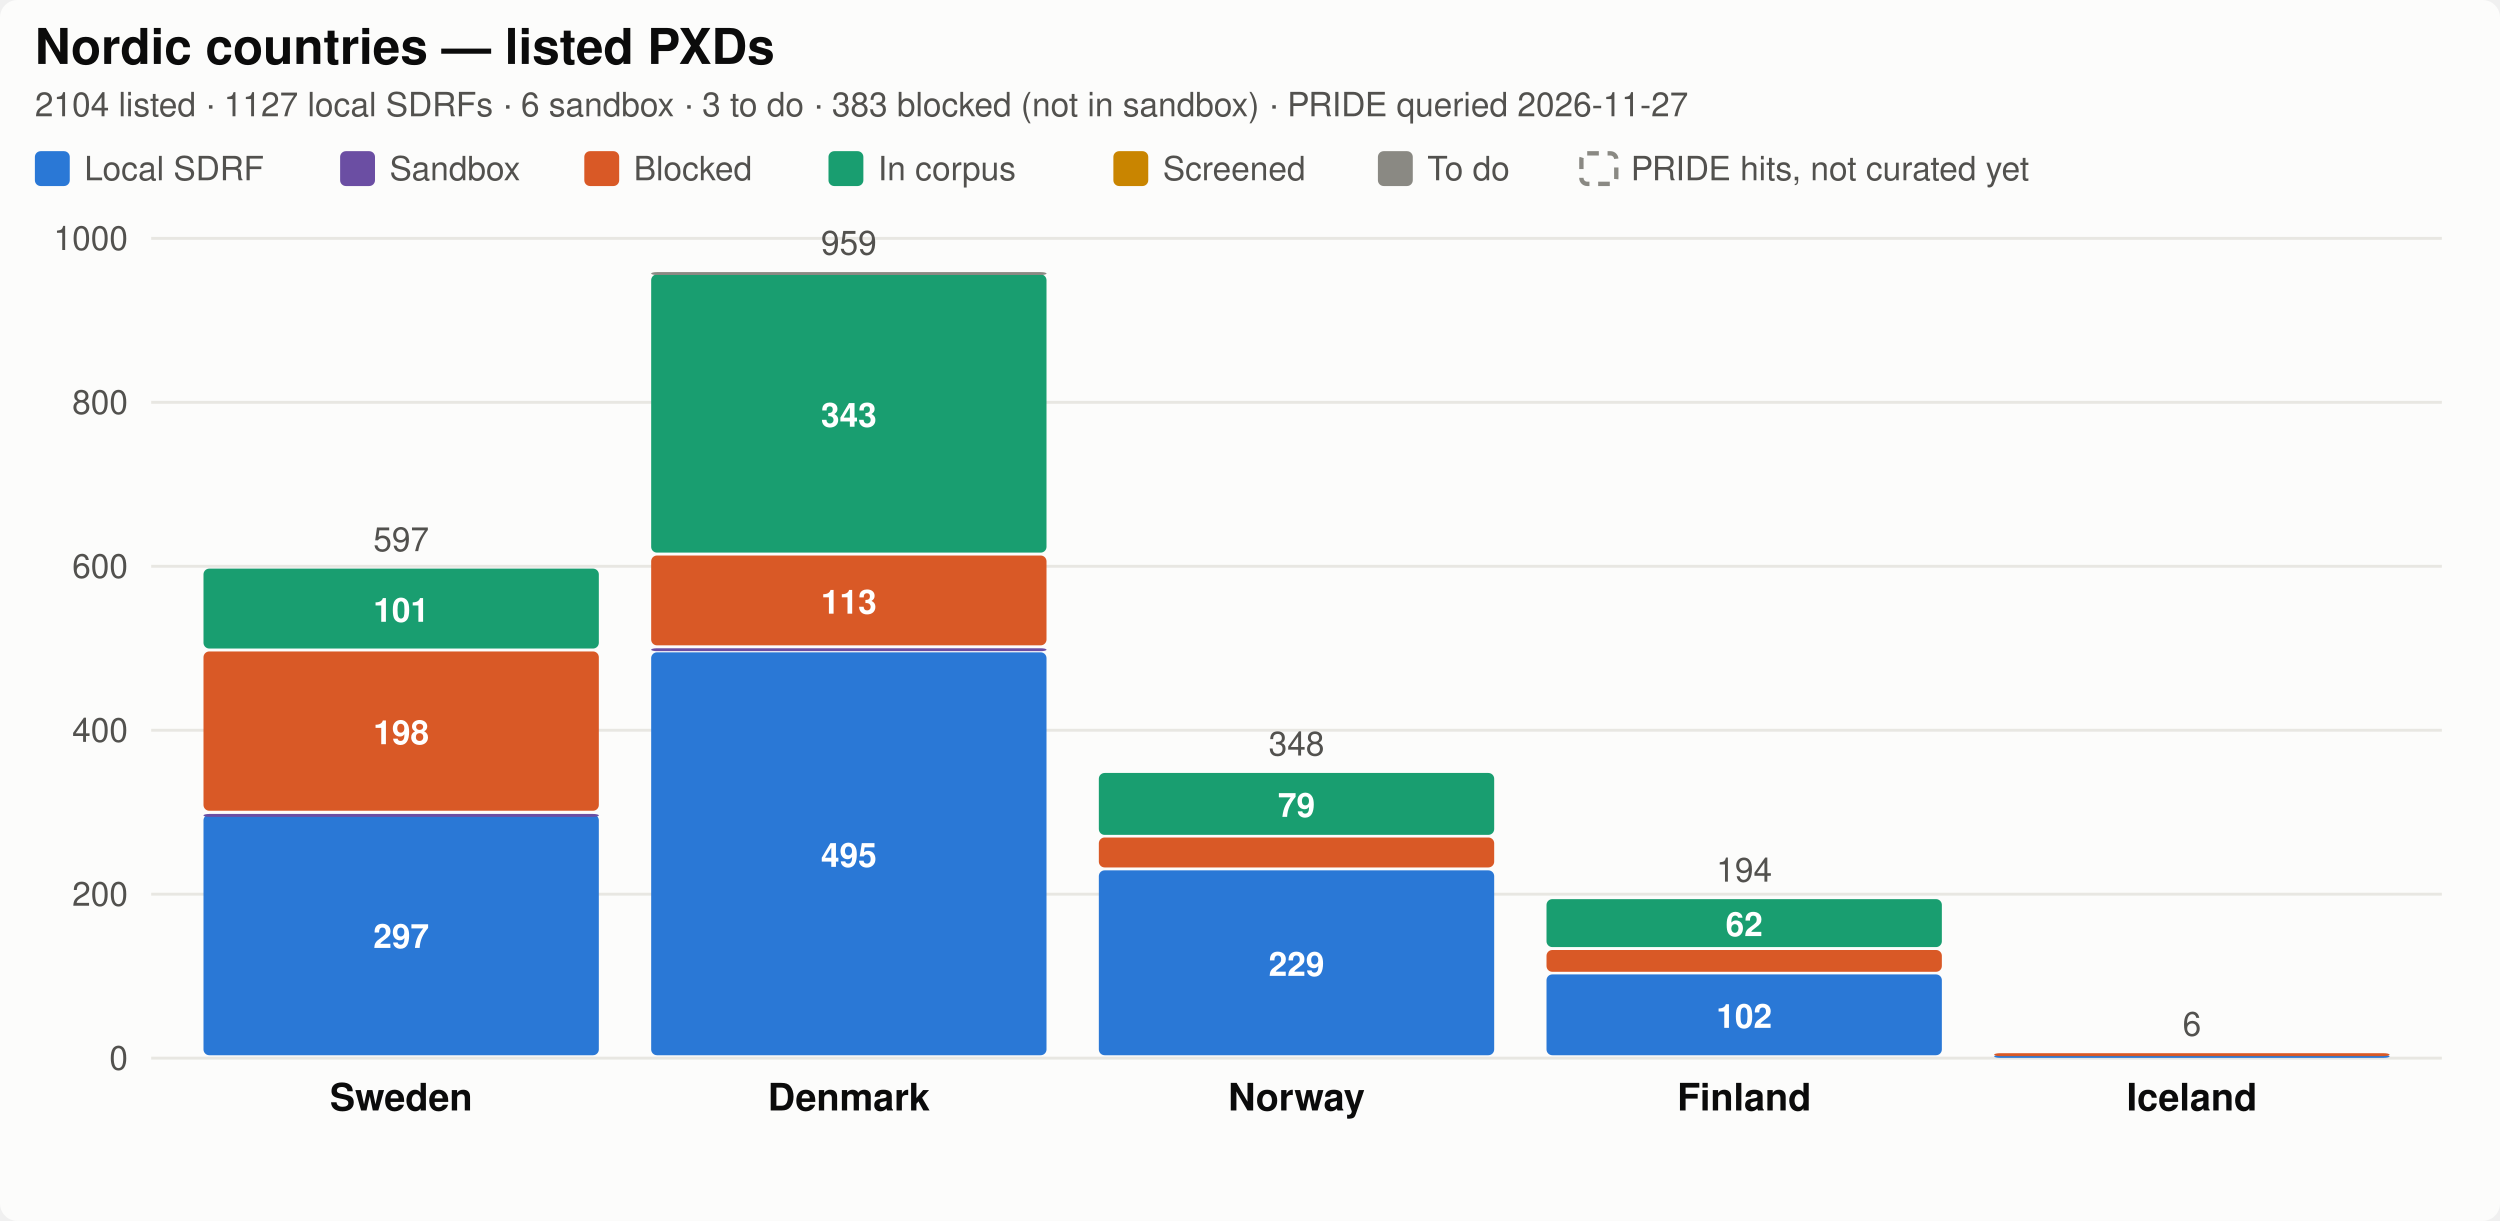
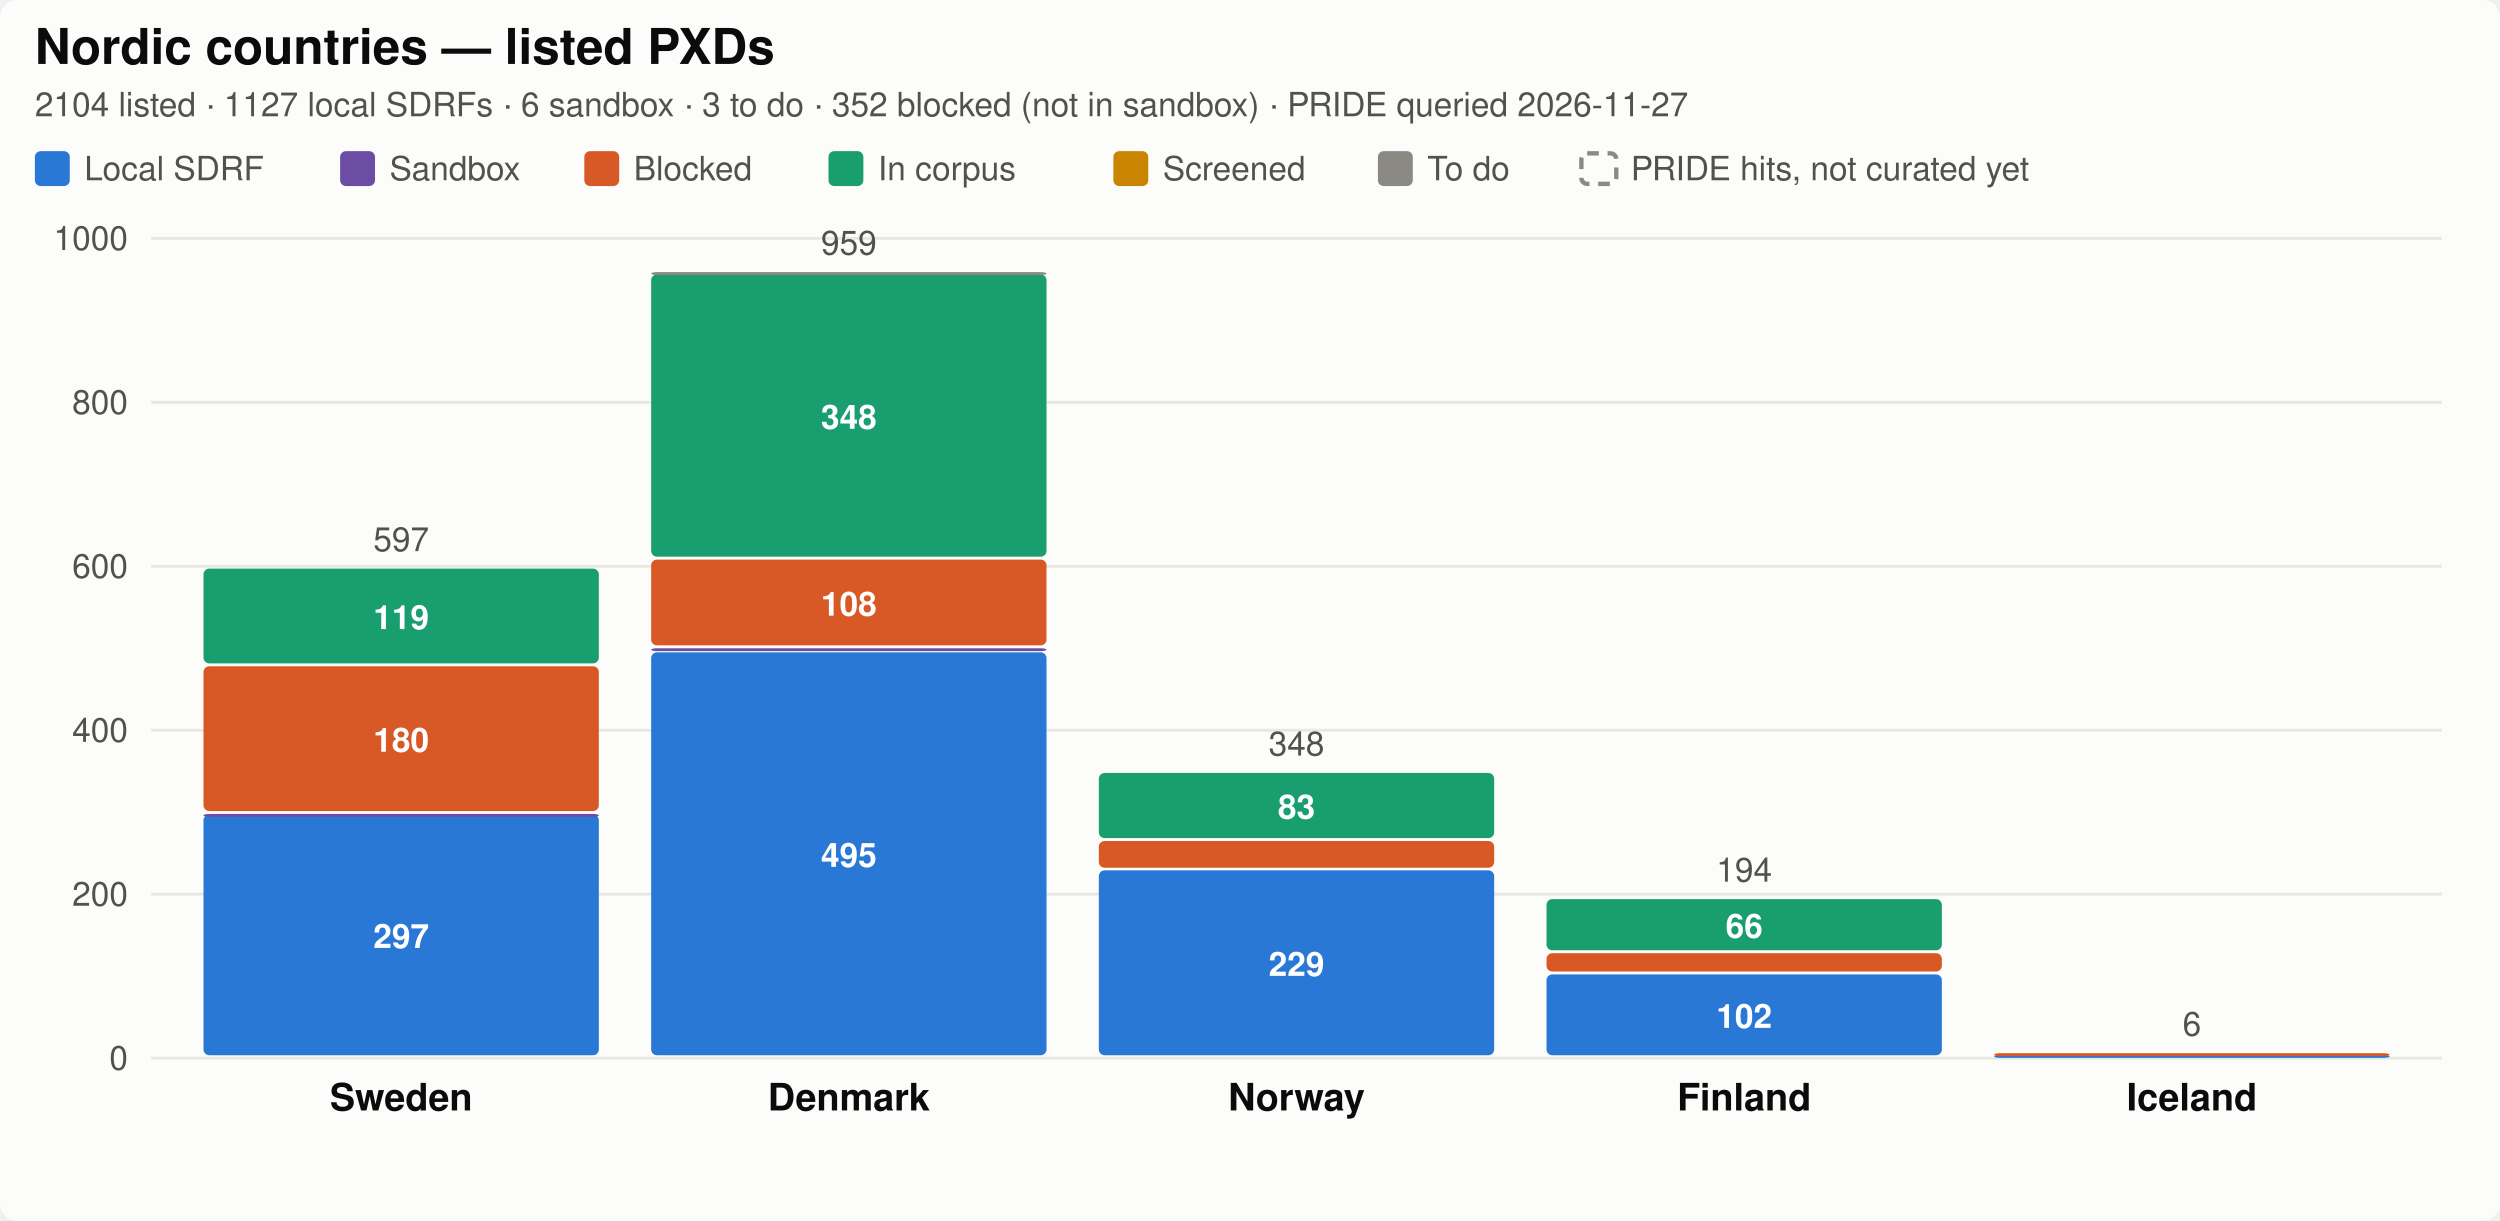
<svg xmlns="http://www.w3.org/2000/svg" width="860" height="420" viewBox="0 0 860 420" role="img" aria-label="Nordic SDRF progress by country">
  <style>
  .bg { fill: #fcfcfb; }
  .title { fill: #0b0b0b; font-size: 17px; font-weight: 600; }
  .city { fill: #0b0b0b; font-size: 13px; font-weight: 600; }
  .sub, .legend, .total, .axis { fill: #52514e; font-size: 11.5px; }
  .seg { font-size: 11.5px; font-weight: 600; fill: #ffffff; font-variant-numeric: tabular-nums; }
  .uncurated { fill: none; stroke: #8a8983; stroke-width: 1.5; stroke-dasharray: 4 3; }
  .grid { stroke: #e8e7e2; stroke-width: 1; }
  text { font-family: -apple-system, "Segoe UI", Helvetica, Arial, sans-serif; }
  .c-annotated { fill: #2a78d6; }
  .c-sandbox { fill: #6b4ea3; }
  .c-blocked { fill: #d95926; }
  .c-in_corpus { fill: #199e70; }
  .c-screened { fill: #c98500; }
  .c-todo { fill: #8a8983; }

  @media (prefers-color-scheme: dark) {
    .bg { fill: #1a1a19; }
    .title, .city { fill: #ffffff; }
    .sub, .legend, .total, .axis { fill: #c3c2b7; }
    .uncurated { stroke: #8f8e86; }
    .grid { stroke: #3a3a37; }
    .c-annotated { fill: #3987e5; }
    .c-sandbox { fill: #7d5fb5; }
    .c-blocked { fill: #d95926; }
    .c-in_corpus { fill: #199e70; }
    .c-screened { fill: #c98500; }
    .c-todo { fill: #6b6a65; }
  }
</style>
  <rect class="bg" width="860" height="420" rx="6" />
  <text class="title" x="12" y="22">Nordic countries — listed PXDs</text>
-   <text class="sub" x="12" y="40">2104 listed · 1127 local SDRFs · 6 sandbox · 3 to do · 383 blocked (not in sandbox) · PRIDE queried 2026-11-27</text>
+   <text class="sub" x="12" y="40">2104 listed · 1127 local SDRFs · 6 sandbox · 3 to do · 352 blocked (not in sandbox) · PRIDE queried 2026-11-27</text>
  <rect class="c-annotated" fill="#2a78d6" x="12.0" y="52.0" width="12" height="12" rx="2" />
  <text class="legend" x="29.0" y="62.0">Local SDRF</text>
  <rect class="c-sandbox" fill="#6b4ea3" x="117.0" y="52.0" width="12" height="12" rx="2" />
  <text class="legend" x="134.0" y="62.0">Sandbox</text>
  <rect class="c-blocked" fill="#d95926" x="201.0" y="52.0" width="12" height="12" rx="2" />
  <text class="legend" x="218.0" y="62.0">Blocked</text>
  <rect class="c-in_corpus" fill="#199e70" x="285.0" y="52.0" width="12" height="12" rx="2" />
  <text class="legend" x="302.0" y="62.0">In corpus</text>
  <rect class="c-screened" fill="#c98500" x="383.0" y="52.0" width="12" height="12" rx="2" />
  <text class="legend" x="400.0" y="62.0">Screened</text>
  <rect class="c-todo" fill="#8a8983" x="474.0" y="52.0" width="12" height="12" rx="2" />
  <text class="legend" x="491.0" y="62.0">To do</text>
  <rect class="uncurated" fill="none" stroke="#8a8983" x="544.0" y="52.75" width="12" height="10.5" rx="2" />
  <text class="legend" x="561.0" y="62.0">PRIDE hits, not curated yet</text>
  <line class="grid" x1="52" y1="364.0" x2="840" y2="364.0" />
  <text class="axis" x="44" y="368.0" text-anchor="end">0</text>
  <line class="grid" x1="52" y1="307.6" x2="840" y2="307.6" />
  <text class="axis" x="44" y="311.6" text-anchor="end">200</text>
  <line class="grid" x1="52" y1="251.2" x2="840" y2="251.2" />
  <text class="axis" x="44" y="255.2" text-anchor="end">400</text>
  <line class="grid" x1="52" y1="194.8" x2="840" y2="194.8" />
  <text class="axis" x="44" y="198.8" text-anchor="end">600</text>
  <line class="grid" x1="52" y1="138.4" x2="840" y2="138.4" />
  <text class="axis" x="44" y="142.4" text-anchor="end">800</text>
  <line class="grid" x1="52" y1="82.0" x2="840" y2="82.0" />
  <text class="axis" x="44" y="86.0" text-anchor="end">1000</text>
  <rect class="c-annotated" fill="#2a78d6" x="70.0" y="280.2" width="136.0" height="82.8" rx="2" />
  <text class="seg" x="138.0" y="326.1" text-anchor="middle">297</text>
  <rect class="c-sandbox" fill="#6b4ea3" x="70.0" y="280.0" width="136.0" height="1.0" rx="2" />
-   <rect class="c-blocked" fill="#d95926" x="70.0" y="224.1" width="136.0" height="54.8" rx="2" />
-   <text class="seg" x="138.0" y="256.0" text-anchor="middle">198</text>
-   <rect class="c-in_corpus" fill="#199e70" x="70.0" y="195.6" width="136.0" height="27.5" rx="2" />
-   <text class="seg" x="138.0" y="213.9" text-anchor="middle">101</text>
+   <rect class="c-blocked" fill="#d95926" x="70.0" y="229.2" width="136.0" height="49.8" rx="2" />
+   <text class="seg" x="138.0" y="258.6" text-anchor="middle">180</text>
+   <rect class="c-in_corpus" fill="#199e70" x="70.0" y="195.6" width="136.0" height="32.6" rx="2" />
+   <text class="seg" x="138.0" y="216.4" text-anchor="middle">119</text>
  <text class="total" x="138.0" y="189.6" text-anchor="middle">597</text>
  <text class="city" x="138.0" y="382.0" text-anchor="middle">Sweden</text>
  <rect class="c-annotated" fill="#2a78d6" x="224.0" y="224.4" width="136.0" height="138.6" rx="2" />
  <text class="seg" x="292.0" y="298.2" text-anchor="middle">495</text>
  <rect class="c-sandbox" fill="#6b4ea3" x="224.0" y="223.0" width="136.0" height="1.0" rx="2" />
-   <rect class="c-blocked" fill="#d95926" x="224.0" y="191.1" width="136.0" height="30.9" rx="2" />
-   <text class="seg" x="292.0" y="211.1" text-anchor="middle">113</text>
-   <rect class="c-in_corpus" fill="#199e70" x="224.0" y="94.4" width="136.0" height="95.7" rx="2" />
-   <text class="seg" x="292.0" y="146.8" text-anchor="middle">343</text>
+   <rect class="c-blocked" fill="#d95926" x="224.0" y="192.5" width="136.0" height="29.5" rx="2" />
+   <text class="seg" x="292.0" y="211.8" text-anchor="middle">108</text>
+   <rect class="c-in_corpus" fill="#199e70" x="224.0" y="94.4" width="136.0" height="97.1" rx="2" />
+   <text class="seg" x="292.0" y="147.5" text-anchor="middle">348</text>
  <rect class="c-todo" fill="#8a8983" x="224.0" y="93.6" width="136.0" height="1.0" rx="2" />
  <text class="total" x="292.0" y="87.6" text-anchor="middle">959</text>
  <text class="city" x="292.0" y="382.0" text-anchor="middle">Denmark</text>
  <rect class="c-annotated" fill="#2a78d6" x="378.0" y="299.4" width="136.0" height="63.6" rx="2" />
  <text class="seg" x="446.0" y="335.7" text-anchor="middle">229</text>
-   <rect class="c-blocked" fill="#d95926" x="378.0" y="288.1" width="136.0" height="10.3" rx="2" />
-   <rect class="c-in_corpus" fill="#199e70" x="378.0" y="265.9" width="136.0" height="21.3" rx="2" />
-   <text class="seg" x="446.0" y="281.0" text-anchor="middle">79</text>
+   <rect class="c-blocked" fill="#d95926" x="378.0" y="289.3" width="136.0" height="9.2" rx="2" />
+   <rect class="c-in_corpus" fill="#199e70" x="378.0" y="265.9" width="136.0" height="22.4" rx="2" />
+   <text class="seg" x="446.0" y="281.6" text-anchor="middle">83</text>
  <text class="total" x="446.0" y="259.9" text-anchor="middle">348</text>
  <text class="city" x="446.0" y="382.0" text-anchor="middle">Norway</text>
  <rect class="c-annotated" fill="#2a78d6" x="532.0" y="335.2" width="136.0" height="27.8" rx="2" />
  <text class="seg" x="600.0" y="353.6" text-anchor="middle">102</text>
-   <rect class="c-blocked" fill="#d95926" x="532.0" y="326.8" width="136.0" height="7.5" rx="2" />
-   <rect class="c-in_corpus" fill="#199e70" x="532.0" y="309.3" width="136.0" height="16.5" rx="2" />
-   <text class="seg" x="600.0" y="322.0" text-anchor="middle">62</text>
+   <rect class="c-blocked" fill="#d95926" x="532.0" y="327.9" width="136.0" height="6.3" rx="2" />
+   <rect class="c-in_corpus" fill="#199e70" x="532.0" y="309.3" width="136.0" height="17.6" rx="2" />
+   <text class="seg" x="600.0" y="322.6" text-anchor="middle">66</text>
  <text class="total" x="600.0" y="303.3" text-anchor="middle">194</text>
  <text class="city" x="600.0" y="382.0" text-anchor="middle">Finland</text>
  <rect class="c-annotated" fill="#2a78d6" x="686.0" y="362.9" width="136.0" height="1.0" rx="2" />
  <rect class="c-blocked" fill="#d95926" x="686.0" y="362.3" width="136.0" height="1.0" rx="2" />
  <text class="total" x="754.0" y="356.3" text-anchor="middle">6</text>
  <text class="city" x="754.0" y="382.0" text-anchor="middle">Iceland</text>
</svg>
